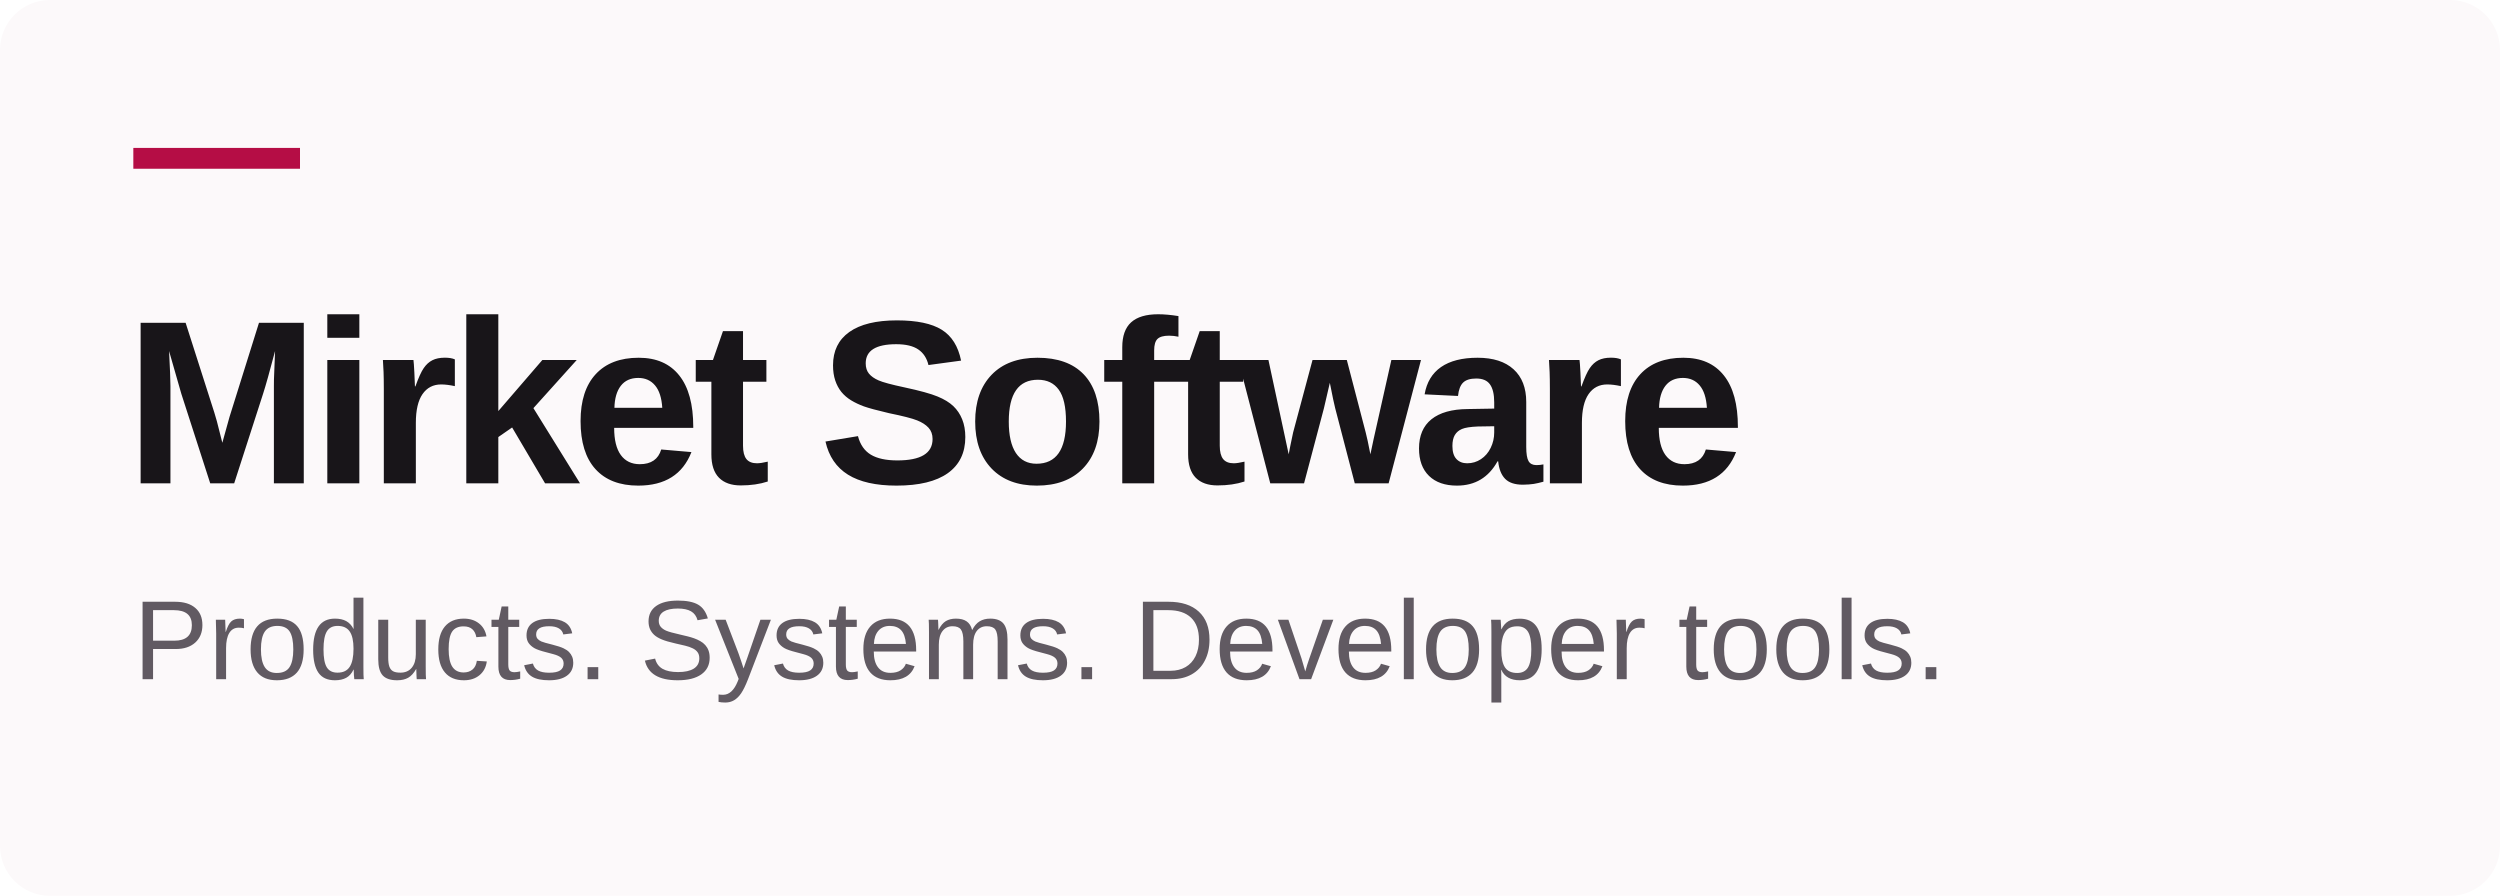
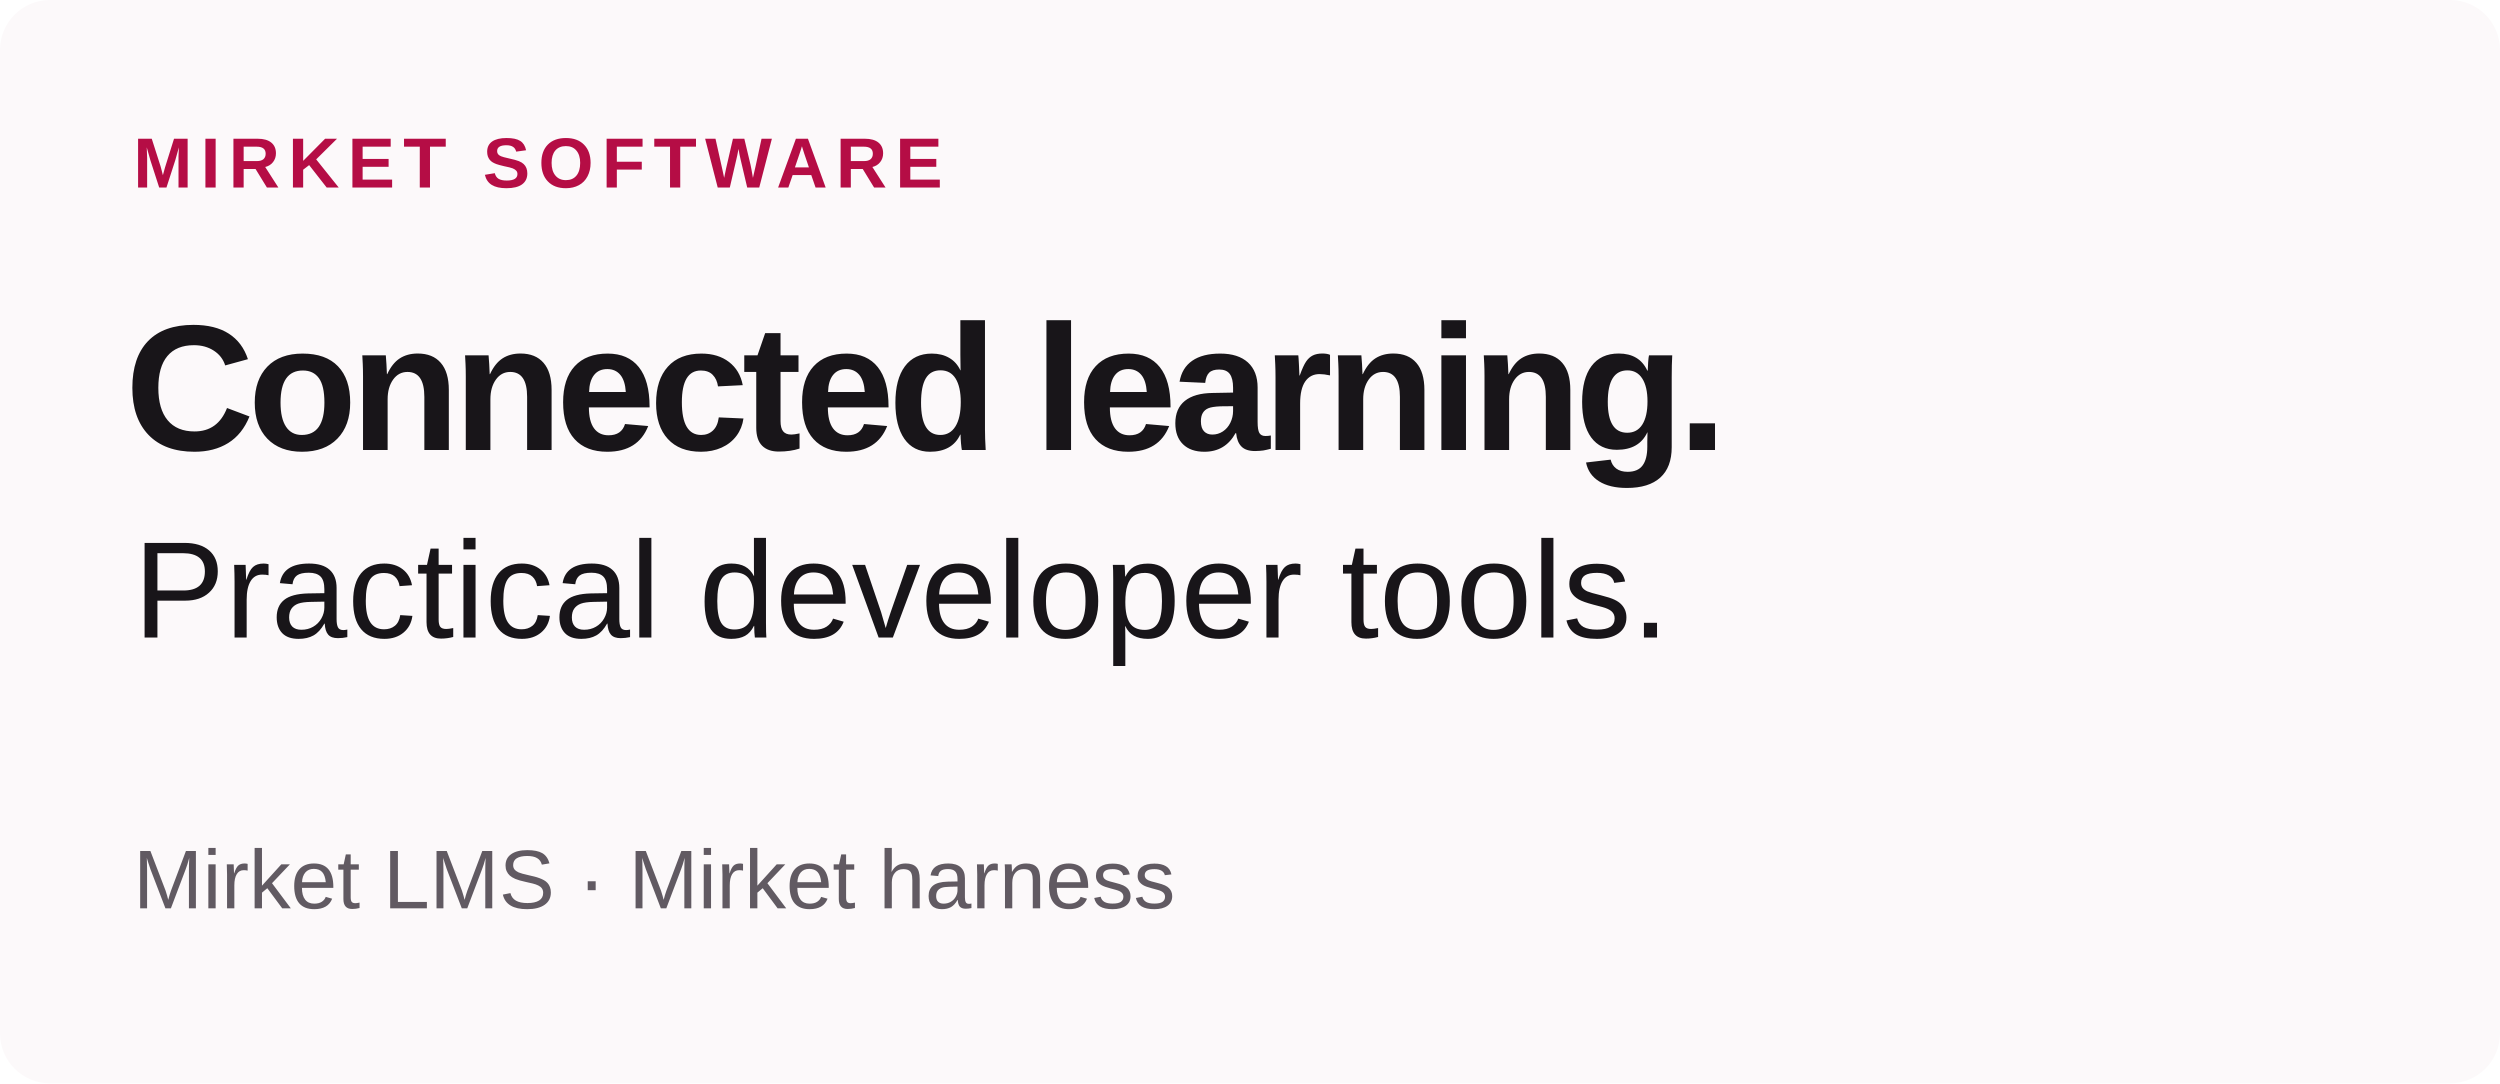
- <svg xmlns="http://www.w3.org/2000/svg" width="600" height="215" viewBox="0 0 600 215">
-   <rect width="600" height="215" rx="12" fill="#fcf9fa" />
-   <path d="M32 38h40" stroke="#b50d45" stroke-width="5" />
-   <text x="30" y="116" font-family="Arial,Helvetica,sans-serif" font-size="56" font-weight="700" letter-spacing="-2" fill="#181519">Mirket Software</text>
-   <text x="32" y="163" font-family="Arial,Helvetica,sans-serif" font-size="27" fill="#615a62">Products. Systems. Developer tools.</text>
+ <svg xmlns="http://www.w3.org/2000/svg" width="600" height="260" viewBox="0 0 600 260" role="img" aria-labelledby="title desc">
+   <rect width="600" height="260" rx="12" fill="#fcf9fa" />
+   <g font-family="Arial,Helvetica,sans-serif">
+     <text x="32" y="45" font-size="17" font-weight="700" letter-spacing="2" fill="#b50d45">MIRKET SOFTWARE</text>
+     <text x="30" y="108" font-size="43" font-weight="700" letter-spacing="-1.6" fill="#181519">Connected learning.</text>
+     <text x="32" y="153" font-size="33" fill="#181519">Practical developer tools.</text>
+     <text x="32" y="218" font-size="20" fill="#615a62">Mirket LMS · Mirket harness</text>
+   </g>
</svg>
